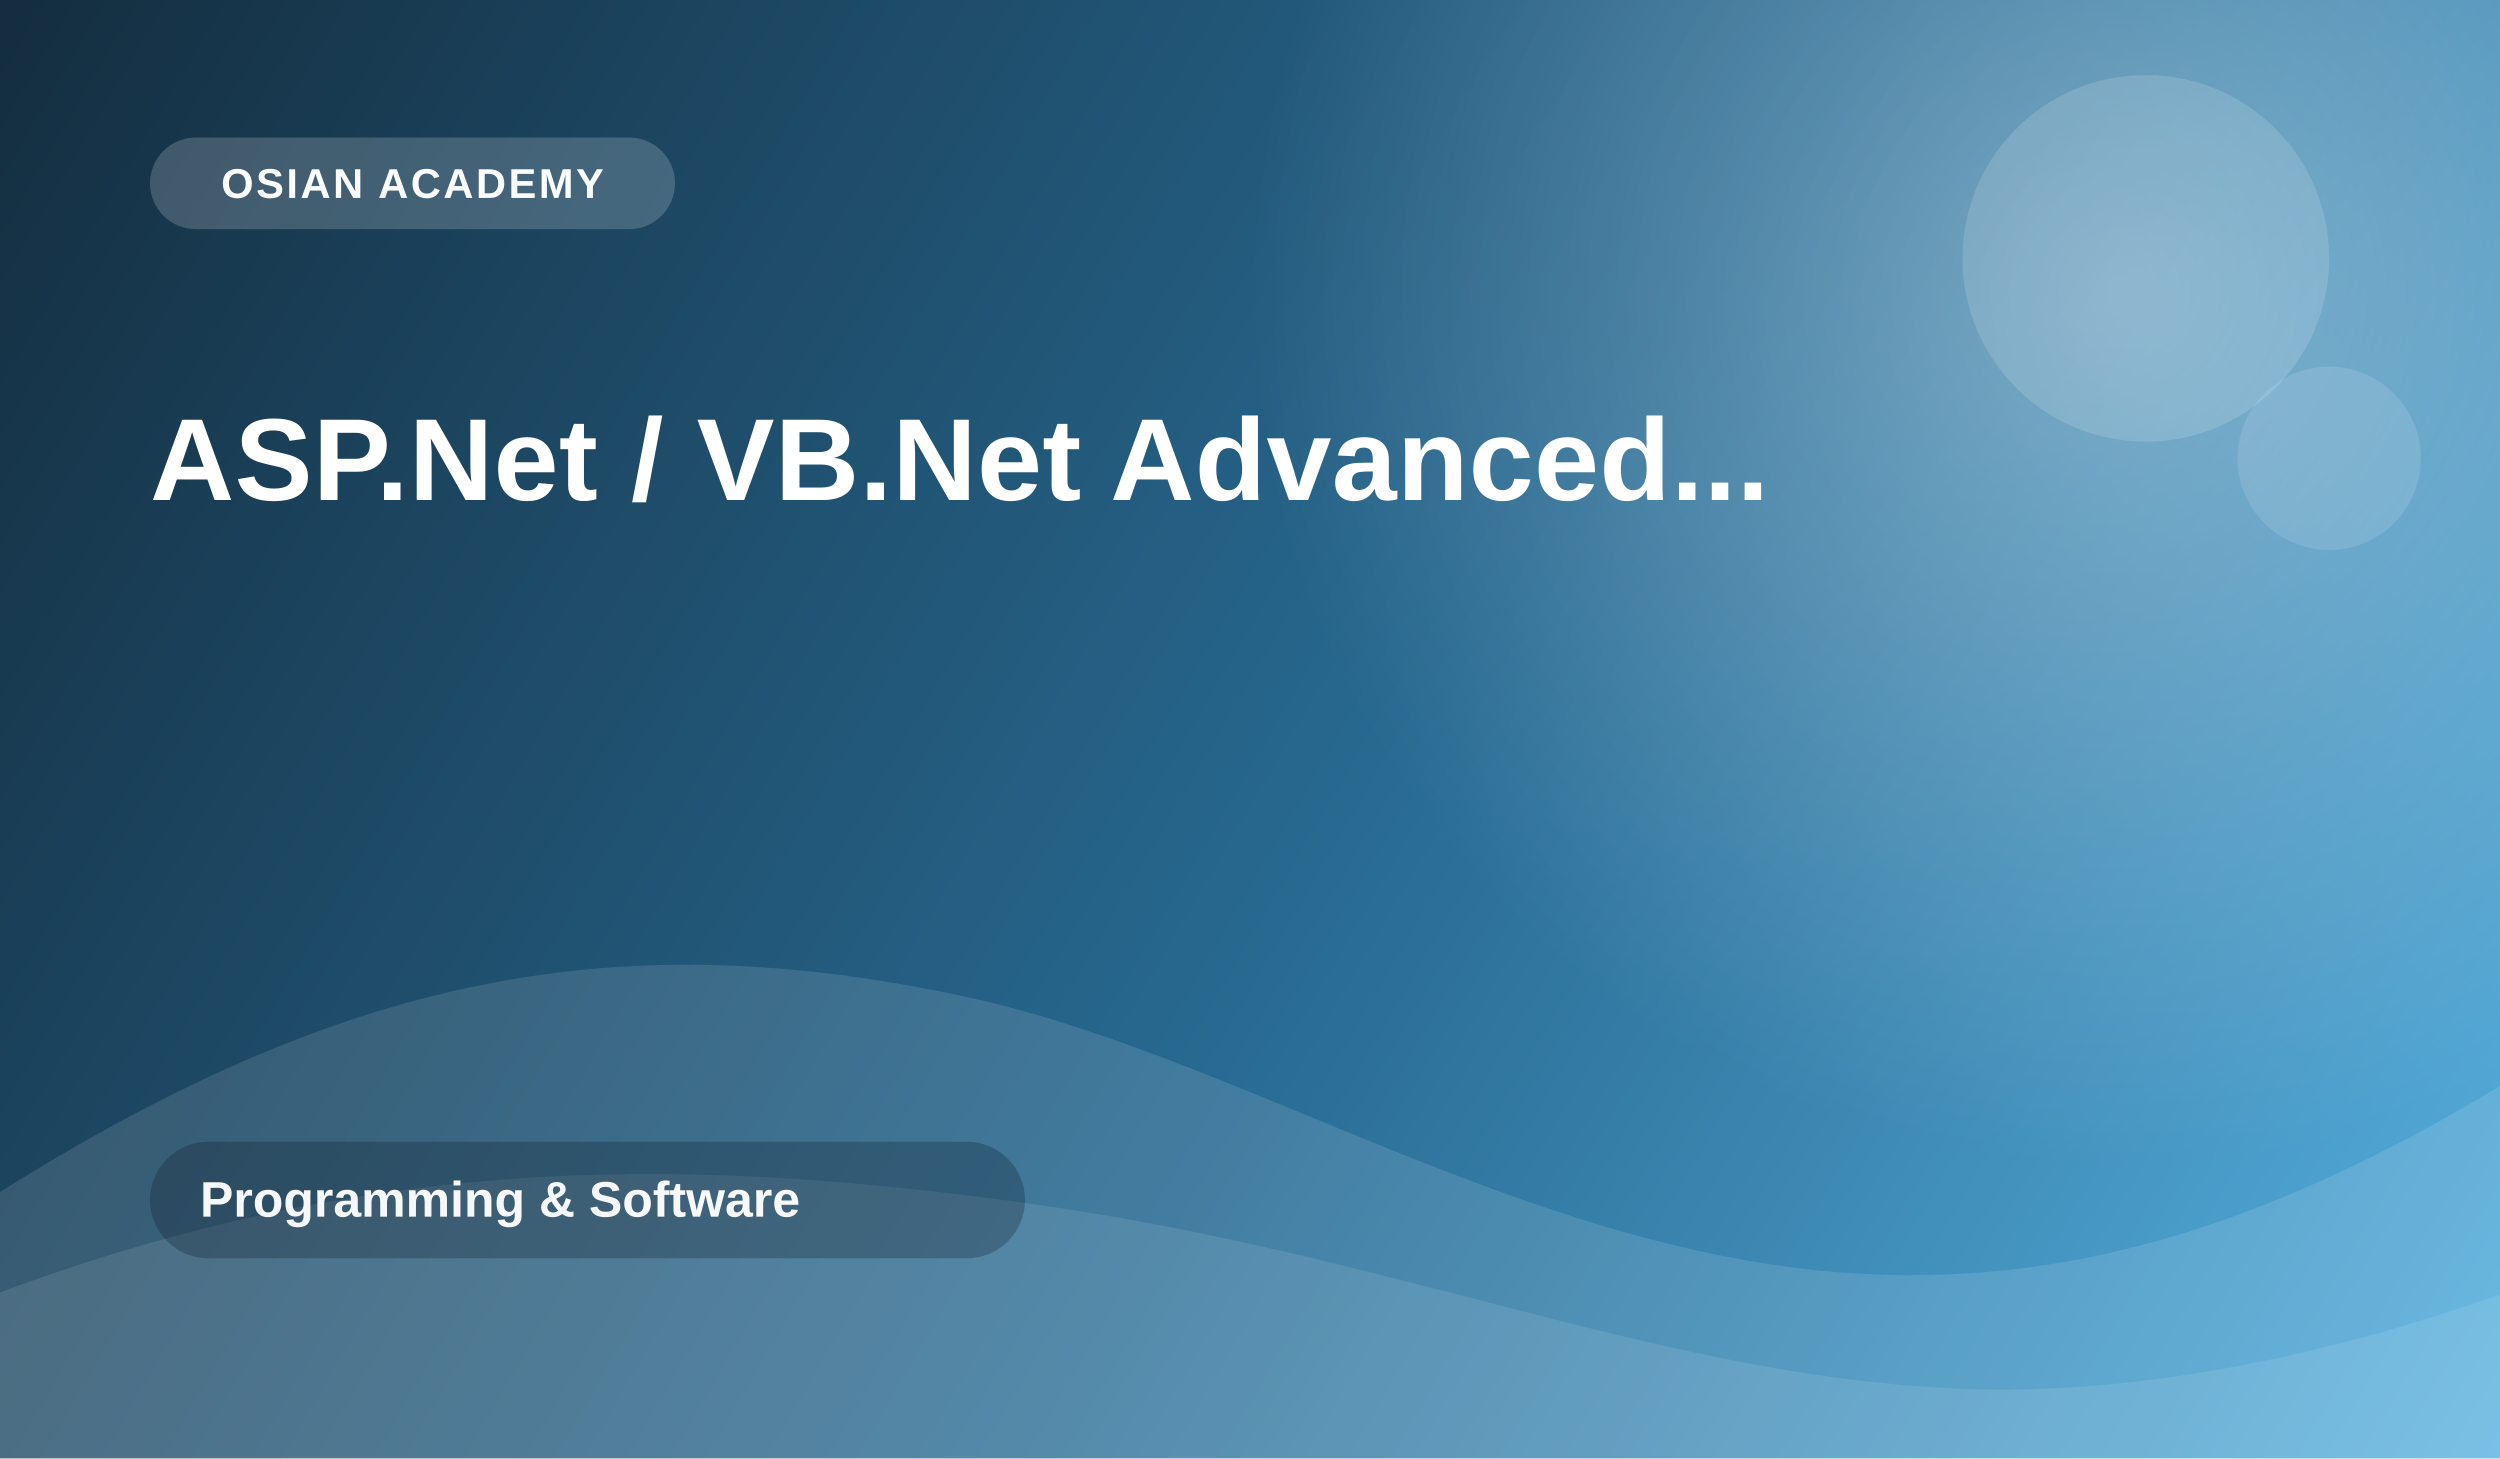
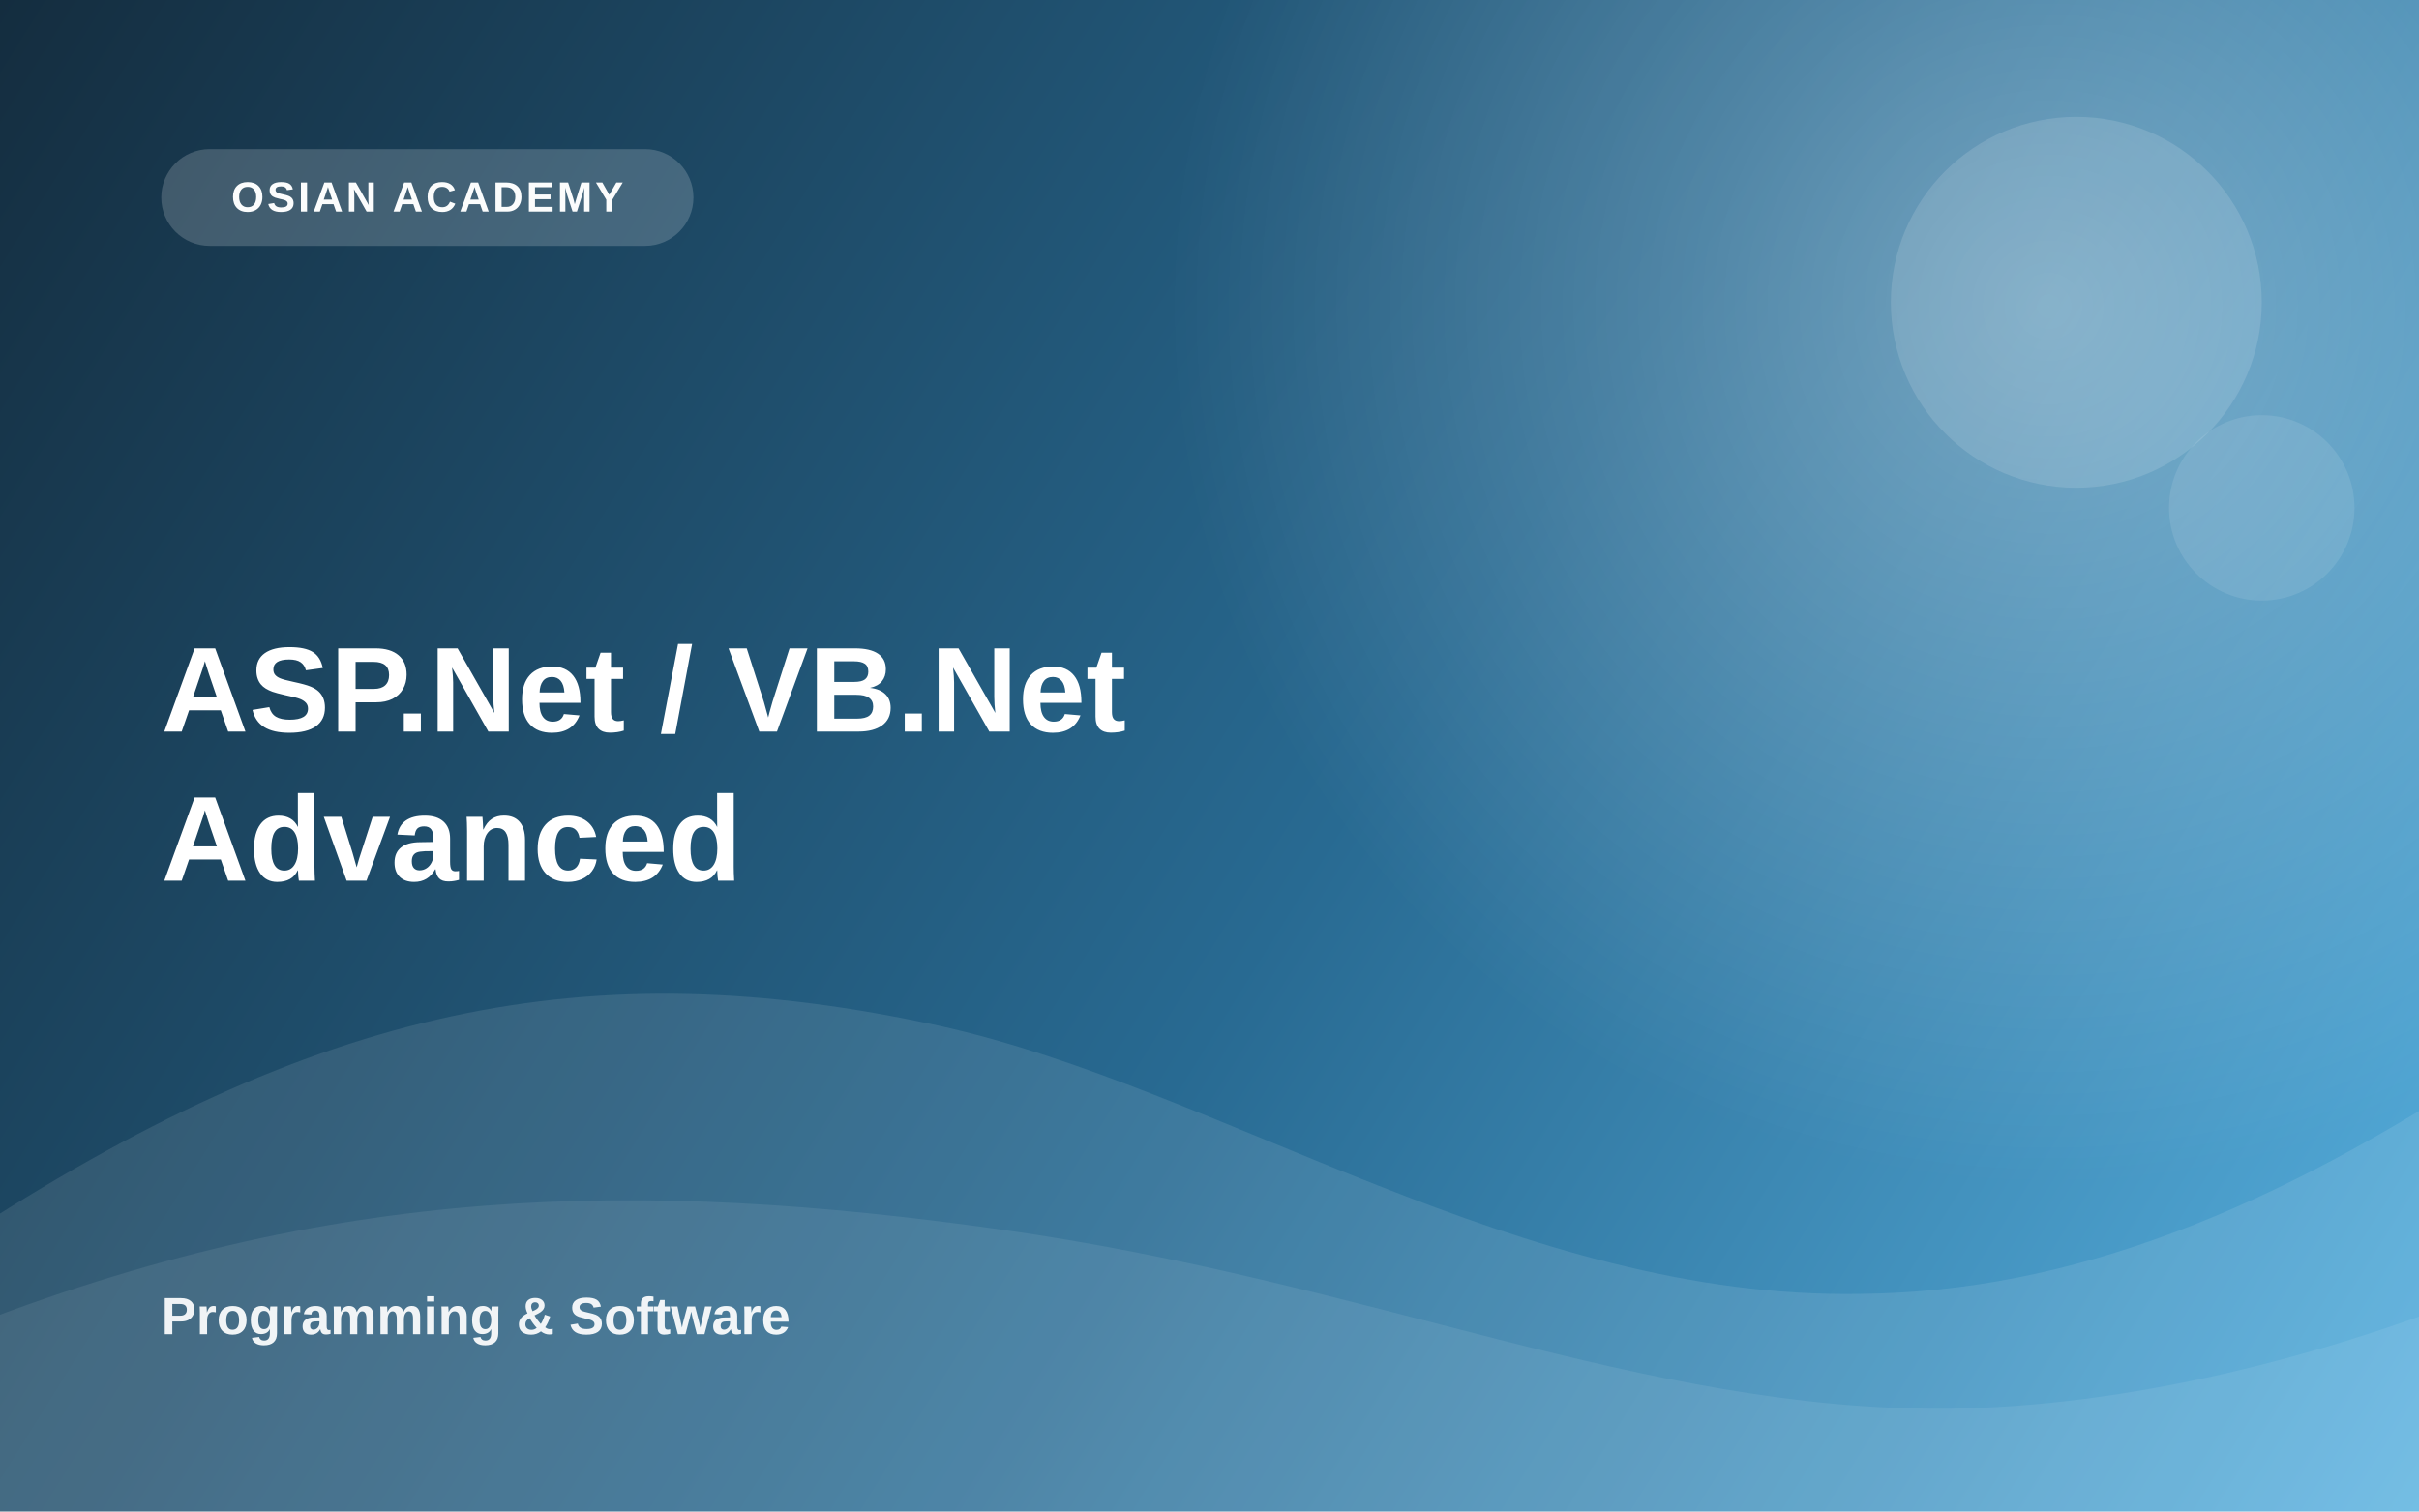
- <svg xmlns="http://www.w3.org/2000/svg" width="1200" height="700" viewBox="0 0 1200 700" role="img" aria-label="ASP.Net / VB.Net Advanced - Osian Academy">
+ <svg xmlns="http://www.w3.org/2000/svg" width="1200" height="750" viewBox="0 0 1200 750" role="img" aria-label="ASP.Net / VB.Net Advanced - Osian Academy">
  <defs>
-     <linearGradient id="bg" x1="0" y1="0" x2="1200" y2="700" gradientUnits="userSpaceOnUse">
+     <linearGradient id="bg" x1="0" y1="0" x2="1200" y2="750" gradientUnits="userSpaceOnUse">
      <stop offset="0" stop-color="#142D3F" />
      <stop offset="0.55" stop-color="#286A92" />
      <stop offset="1" stop-color="#57B0DF" />
    </linearGradient>
-     <radialGradient id="glow" cx="0" cy="0" r="1" gradientUnits="userSpaceOnUse" gradientTransform="translate(1020 140) rotate(135) scale(420 420)">
-       <stop stop-color="#FFFFFF" stop-opacity="0.35" />
+     <radialGradient id="glow" cx="0" cy="0" r="1" gradientUnits="userSpaceOnUse" gradientTransform="translate(1020 150) rotate(135) scale(440 440)">
+       <stop stop-color="#FFFFFF" stop-opacity="0.32" />
      <stop offset="1" stop-color="#FFFFFF" stop-opacity="0" />
    </radialGradient>
  </defs>
-   <rect width="1200" height="700" fill="url(#bg)" />
-   <rect width="1200" height="700" fill="url(#glow)" />
-   <path d="M-20 585C157 469 292 441 466 479C606 510 754 615 923 612C1028 611 1128 570 1240 496V760H-20V585Z" fill="#FFFFFF" fill-opacity="0.12" />
-   <path d="M-20 628C165 555 318 553 496 578C681 604 814 668 966 667C1055 666 1152 642 1240 606V760H-20V628Z" fill="#FFFFFF" fill-opacity="0.1" />
-   <rect x="72" y="66" width="252" height="44" rx="22" fill="#FFFFFF" fill-opacity="0.18" />
-   <text x="198" y="95" text-anchor="middle" fill="#FFFFFF" fill-opacity="0.98" font-family="Poppins,Segoe UI,Arial,sans-serif" font-size="20" font-weight="700" letter-spacing="1.2">OSIAN ACADEMY</text>
-   <text x="72" y="240" fill="#FFFFFF" font-family="Poppins,Segoe UI,Arial,sans-serif" font-size="56" font-weight="800" letter-spacing="0.2">
-     <tspan x="72" dy="0">ASP.Net / VB.Net Advanced...</tspan>
+   <rect width="1200" height="750" fill="url(#bg)" />
+   <rect width="1200" height="750" fill="url(#glow)" />
+   <path d="M-20 615C157 499 292 471 466 509C606 540 754 645 923 642C1028 641 1128 600 1240 526V810H-20V615Z" fill="#FFFFFF" fill-opacity="0.1" />
+   <path d="M-20 660C165 587 318 585 496 610C681 636 814 700 966 699C1055 698 1152 674 1240 638V810H-20V660Z" fill="#FFFFFF" fill-opacity="0.08" />
+   <circle cx="1030" cy="150" r="92" fill="#FFFFFF" fill-opacity="0.13" />
+   <circle cx="1122" cy="252" r="46" fill="#FFFFFF" fill-opacity="0.1" />
+   <rect x="80" y="74" width="264" height="48" rx="24" fill="#FFFFFF" fill-opacity="0.18" />
+   <text x="212" y="105" text-anchor="middle" fill="#FFFFFF" fill-opacity="0.98" font-family="Poppins,Segoe UI,Arial,sans-serif" font-size="21" font-weight="700" letter-spacing="1.4">OSIAN ACADEMY</text>
+   <text x="80" y="363" fill="#FFFFFF" font-family="Poppins,Segoe UI,Arial,sans-serif" font-size="60" font-weight="800" letter-spacing="0.2">
+     <tspan x="80" dy="0">ASP.Net / VB.Net</tspan>
+     <tspan x="80" dy="74">Advanced</tspan>
  </text>
-   <rect x="72" y="548" width="420" height="56" rx="28" fill="#0B1420" fill-opacity="0.26" />
-   <text x="96" y="584" fill="#FFFFFF" fill-opacity="0.95" font-family="Poppins,Segoe UI,Arial,sans-serif" font-size="24" font-weight="600">Programming &amp; Software</text>
-   <circle cx="1030" cy="124" r="88" fill="#FFFFFF" fill-opacity="0.14" />
-   <circle cx="1118" cy="220" r="44" fill="#FFFFFF" fill-opacity="0.12" />
+   <text x="80" y="662" fill="#FFFFFF" fill-opacity="0.92" font-family="Poppins,Segoe UI,Arial,sans-serif" font-size="26" font-weight="600">Programming &amp; Software</text>
</svg>
